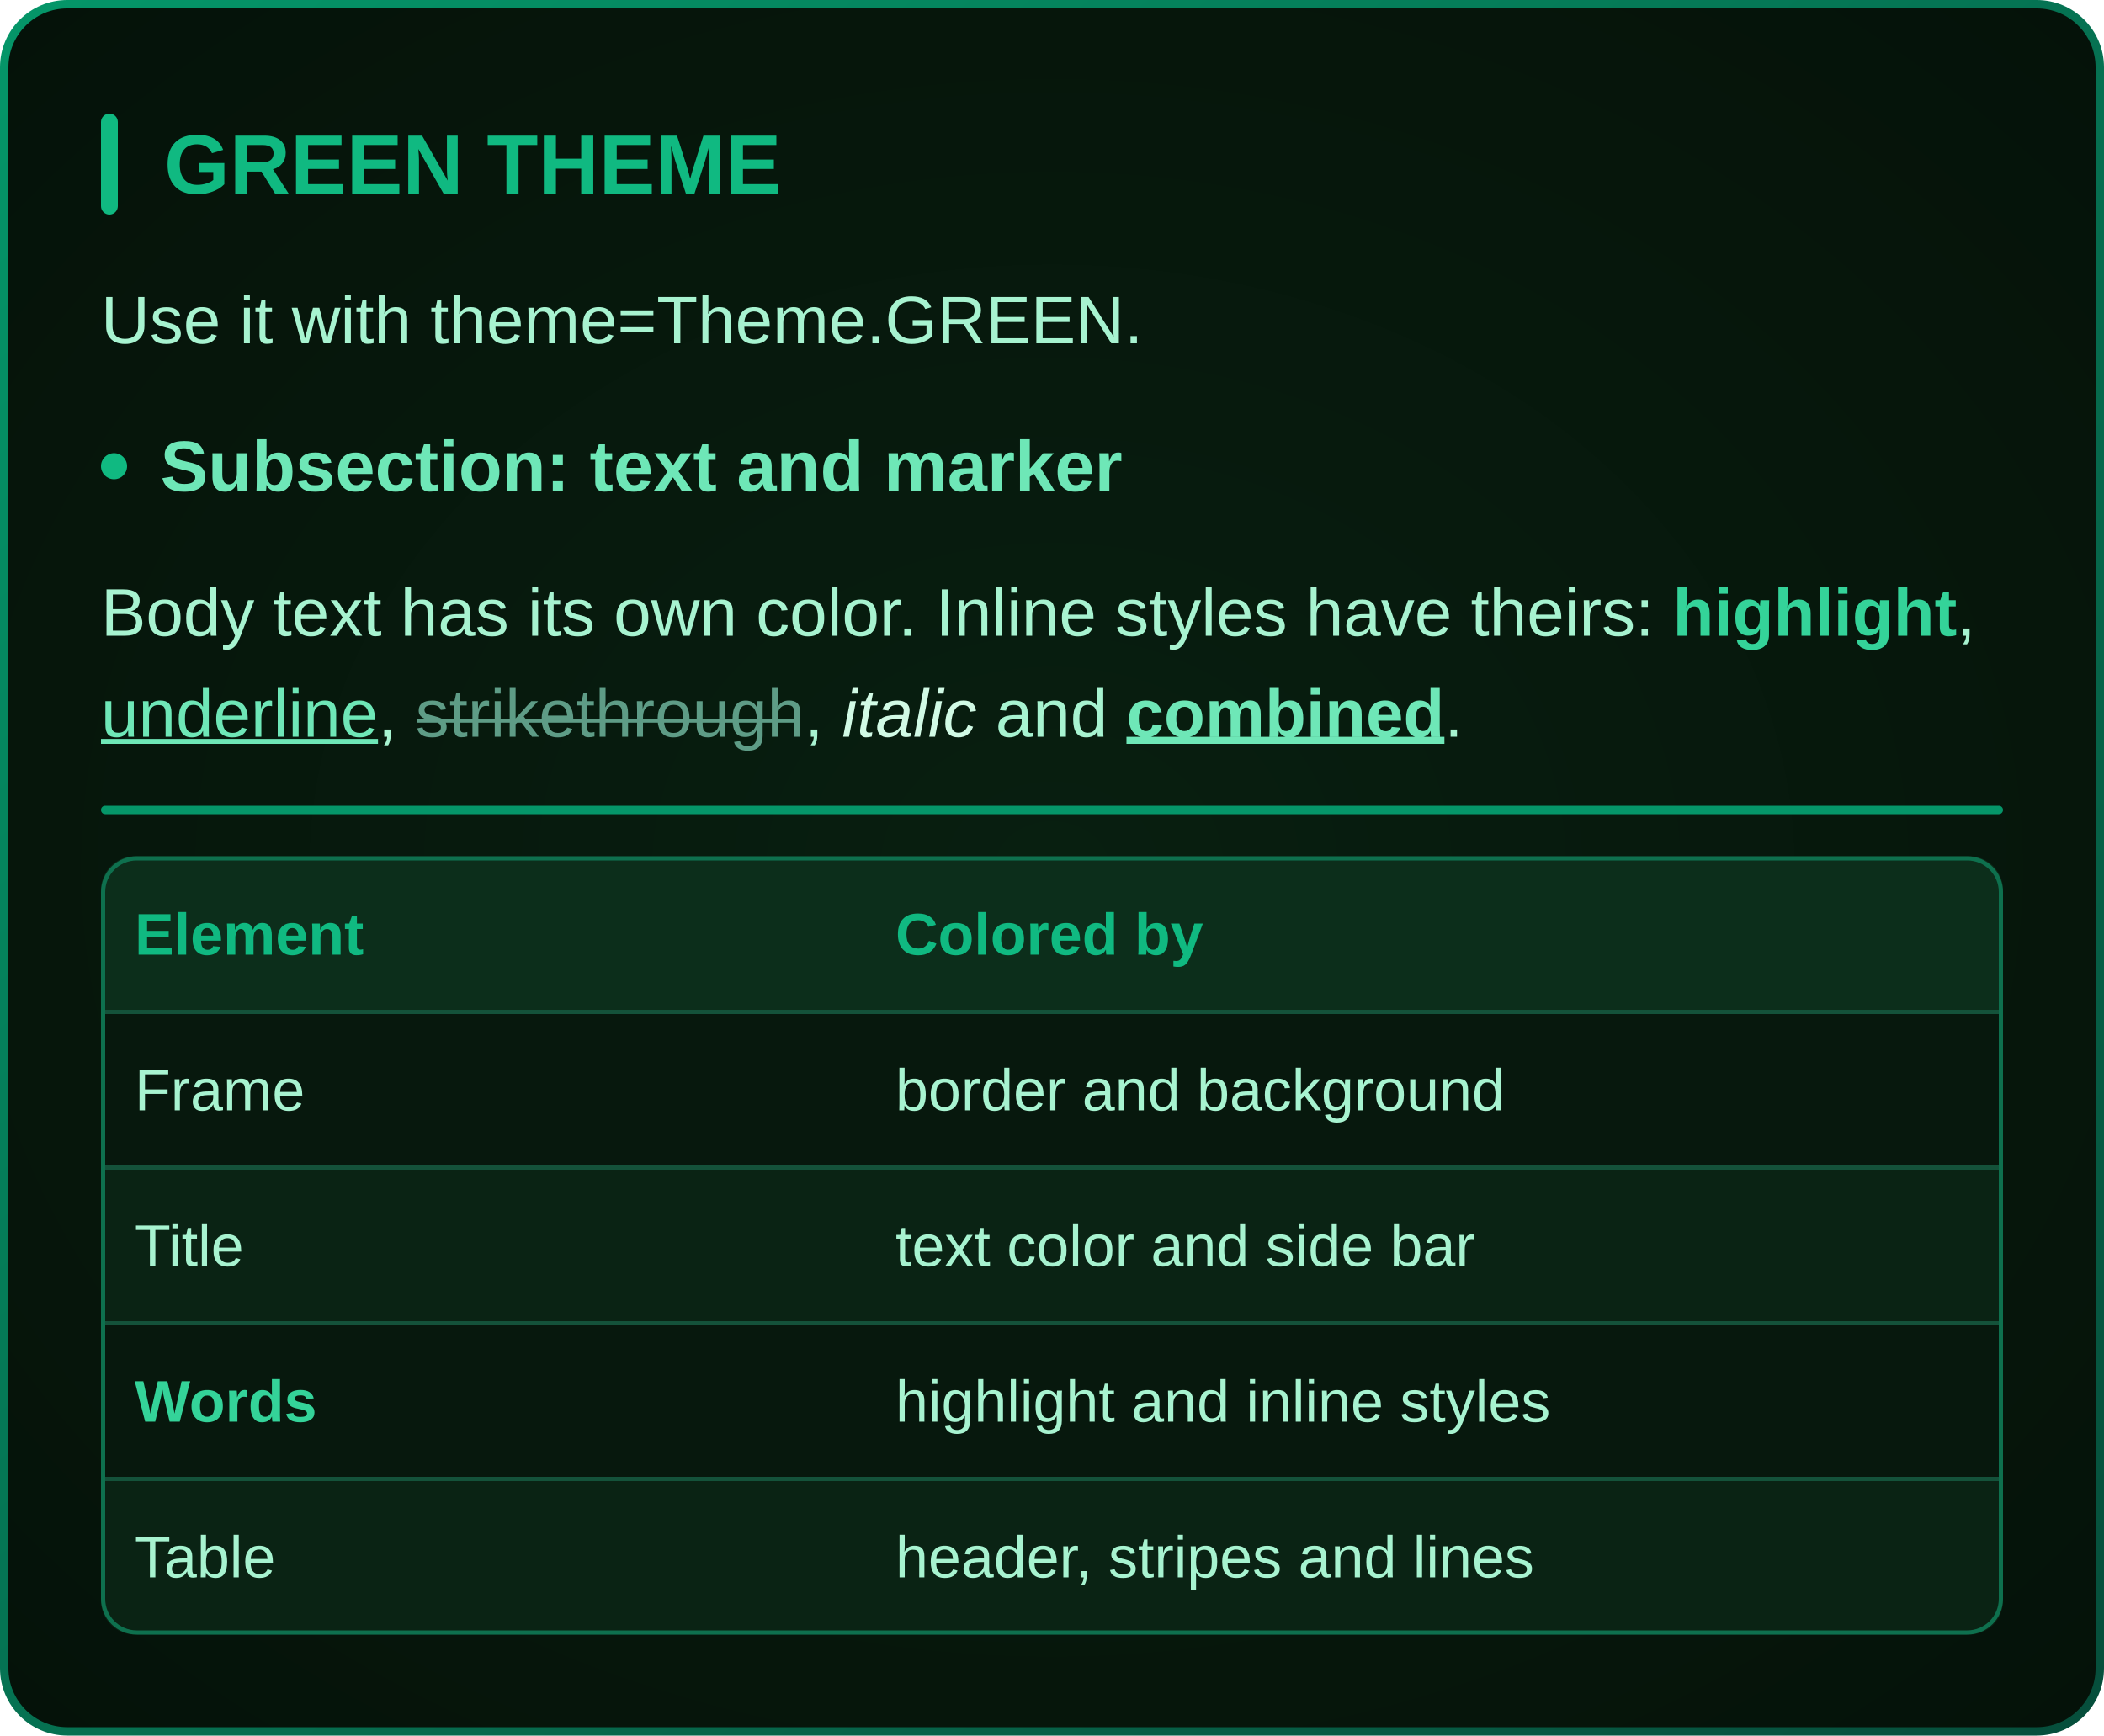
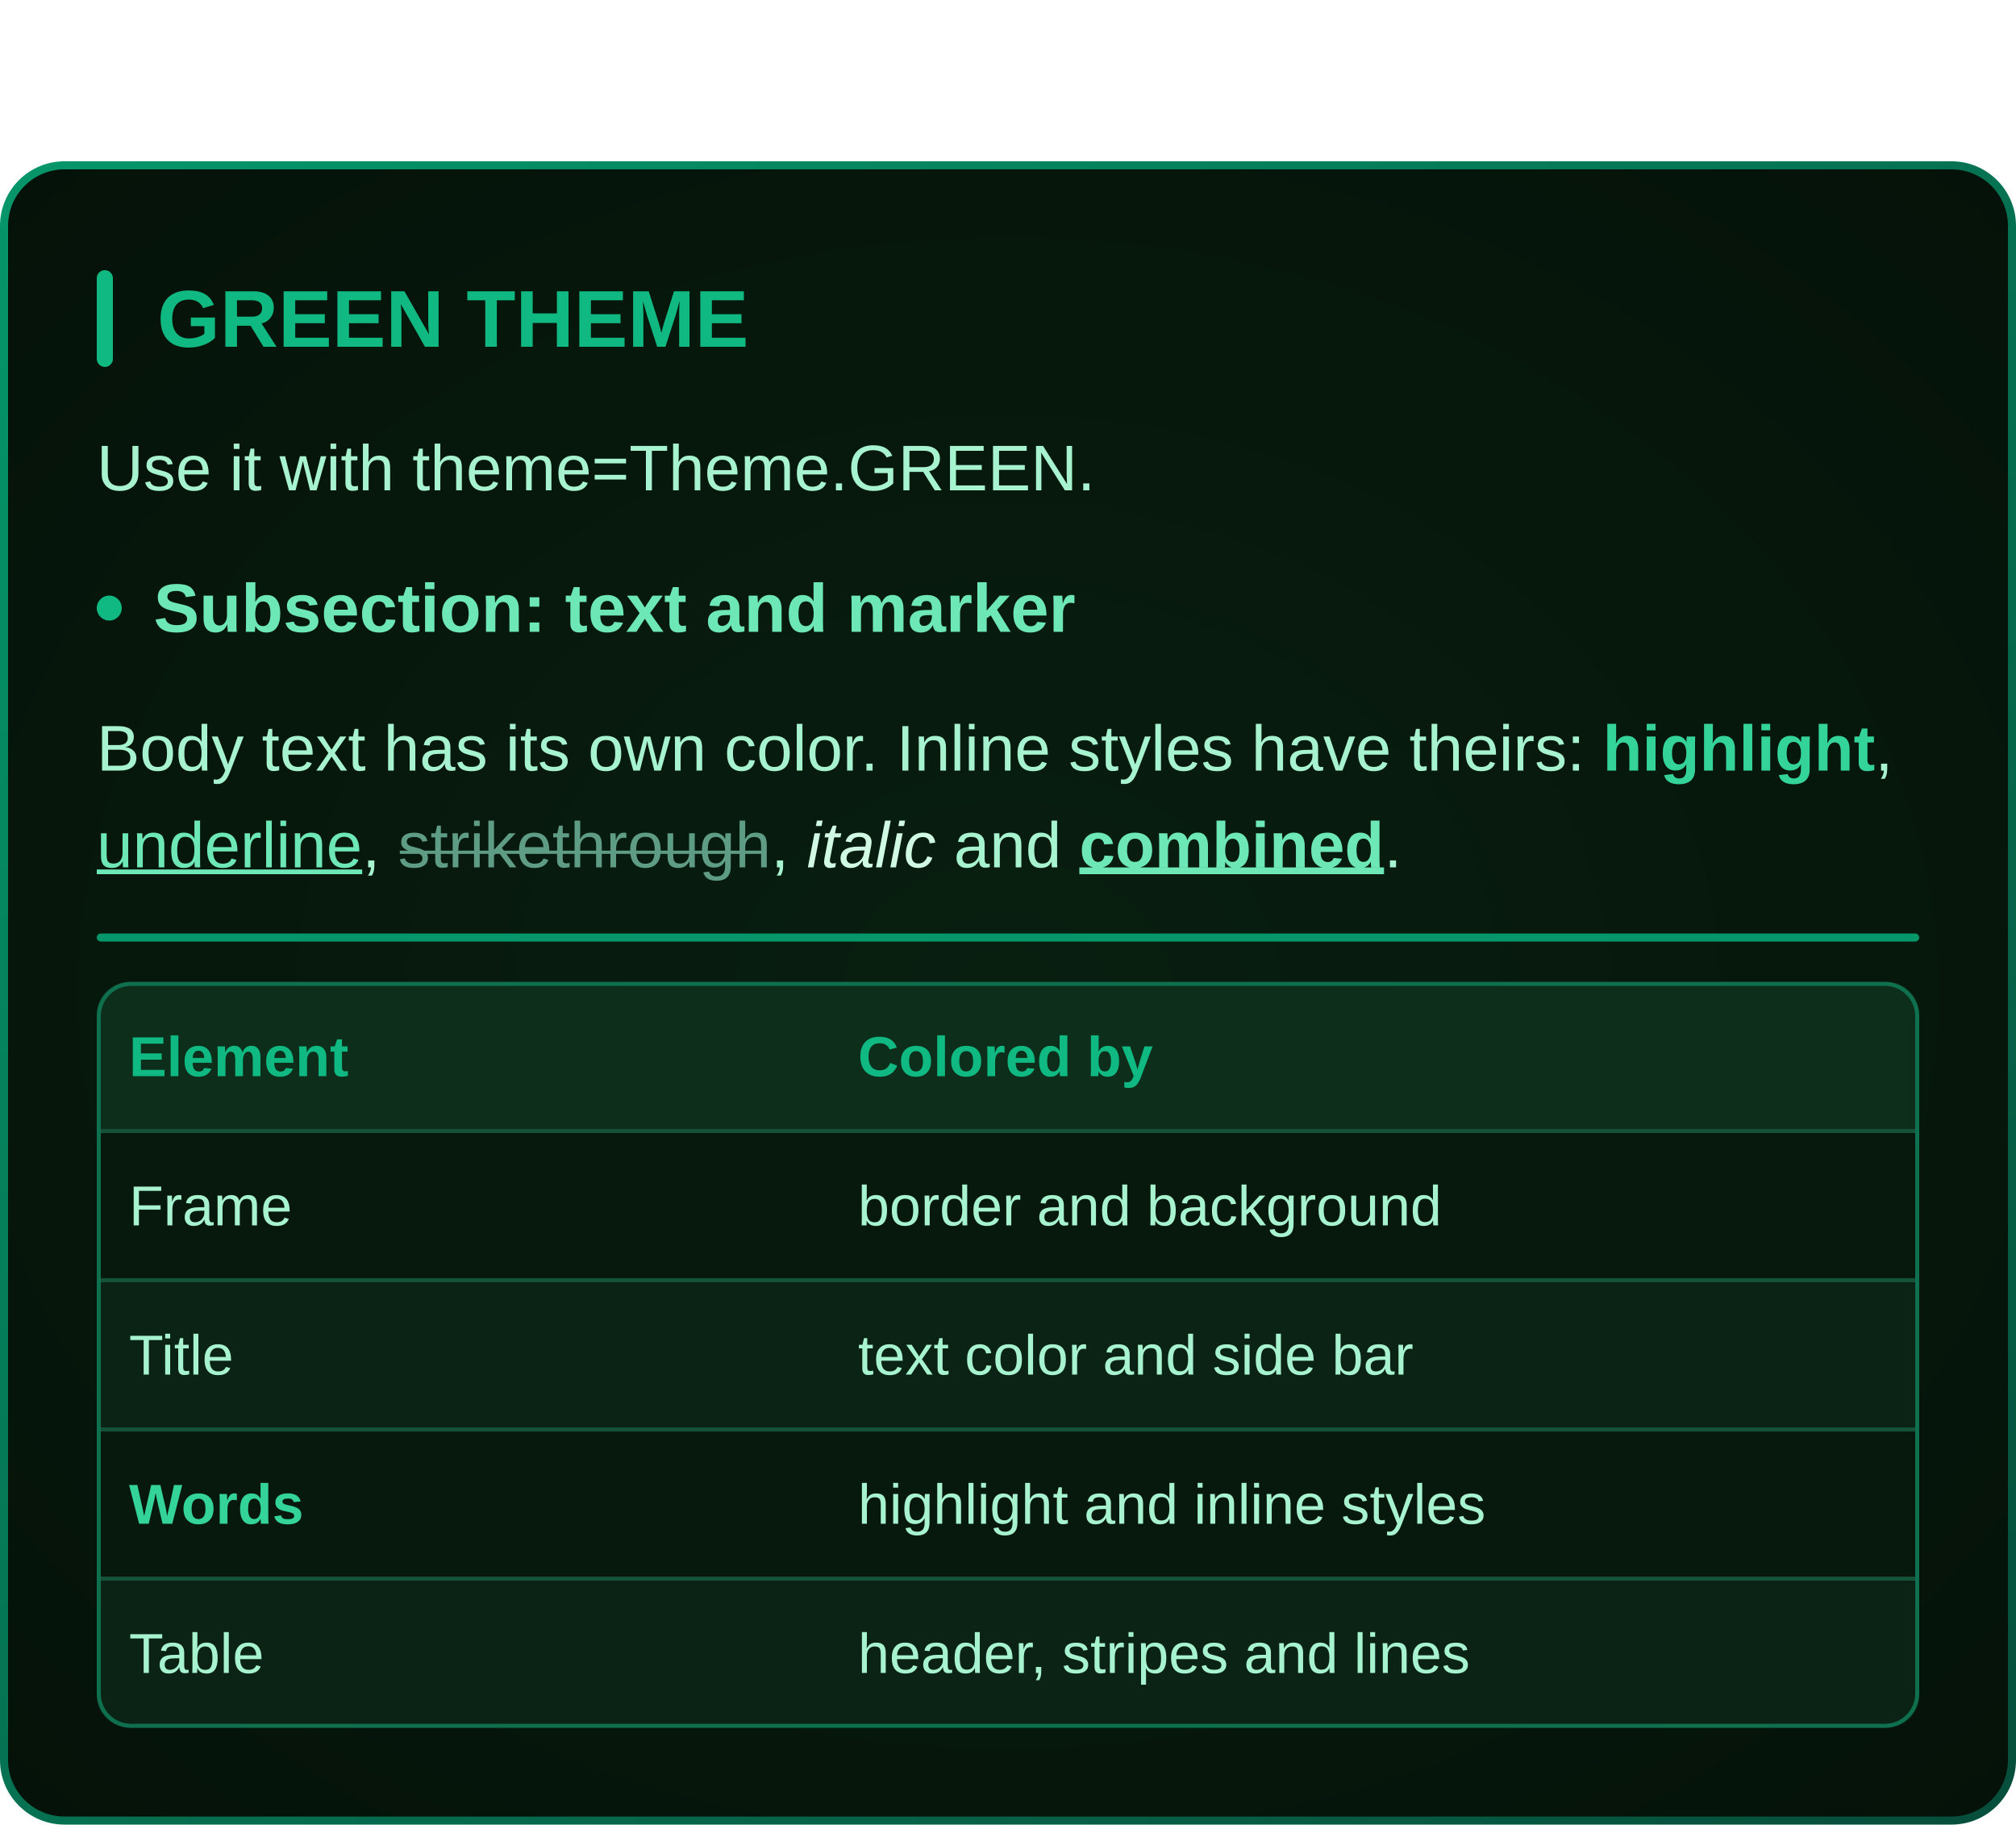
- <svg xmlns="http://www.w3.org/2000/svg" width="500" height="412.5" viewBox="0 0 500 412.5">
+ <svg xmlns="http://www.w3.org/2000/svg" width="500" height="452.5" viewBox="0 0 500 452.5">
  <style>
- @keyframes entry {
-   from { opacity: 0; transform: translateY(-24px); } to { opacity: 1; transform: none; }
+ @keyframes drop-dc5e0af1 {
+ 0% { opacity: 0; transform: translate(0px, -40px) scale(1); } 100% { opacity: 1; transform: translate(0px, 0px) scale(1); }
}
- .entry {
-   animation: entry 0.8s ease-out both;
+ .drop-dc5e0af1 {
+   animation: drop-dc5e0af1 0.8s cubic-bezier(0.22, 1, 0.36, 1) 0s 1 both;
  transform-box: fill-box;
  transform-origin: center;
}
@media (prefers-reduced-motion: reduce) {
-   .entry { animation: none; }
+   .drop-dc5e0af1 { animation: none; }
}
</style>
-   <g class="entry">
-     <defs>
-       <radialGradient id="background" cx="0.5" cy="0.5" r="0.7">
-         <stop offset="0" stop-color="#081F10" />
-         <stop offset="1" stop-color="#051209" />
-       </radialGradient>
-       <linearGradient id="border" x1="0" y1="0" x2="1" y2="1">
-         <stop offset="0" stop-color="#059669" />
-         <stop offset="1" stop-color="#064E3B" />
-       </linearGradient>
-     </defs>
-     <rect x="1" y="1" width="498" height="410.5" rx="15" fill="url(#background)" stroke="none" stroke-width="2" />
-     <rect x="1" y="1" width="498" height="410.5" rx="15" fill="none" stroke="url(#border)" stroke-width="2" />
-     <g font-family="Arial, Helvetica, sans-serif">
-       <rect x="24.0" y="27.0" width="4" height="24.0" rx="2" fill="#10B981" />
-       <text x="39.0" y="46.0" font-size="20" fill="#10B981" font-weight="700">GREEN THEME</text>
-       <text x="24.0" y="81.6" font-size="16" fill="#A7F3D0">Use it with theme=Theme.GREEN.</text>
-       <circle cx="27.1" cy="110.8" r="3.1" fill="#10B981" />
-       <text x="38.1" y="116.7" font-size="17" fill="#6EE7B7" font-weight="700">Subsection: text and marker</text>
-       <text x="24.0" y="151.1" font-size="16" fill="#A7F3D0">Body text has its own color. Inline styles have theirs: <tspan fill="#34D399" font-weight="700">highlight</tspan>,</text>
-       <text x="24.0" y="175.1" font-size="16" fill="#A7F3D0">
-         <tspan fill="#6EE7B7" text-decoration="underline">underline</tspan>, <tspan fill="#5E9C86" text-decoration="line-through">strikethrough</tspan>, <tspan fill="#D1FAE5" font-style="italic">italic</tspan> and <tspan fill="#6EE7B7" font-weight="700" text-decoration="underline">combined</tspan>.</text>
-       <rect x="24.0" y="191.5" width="452.0" height="2" rx="1" fill="#059669" />
-       <clipPath id="table-clip-24-204">
-         <rect x="24.0" y="203.5" width="452.0" height="185.0" rx="8" />
-       </clipPath>
-       <g clip-path="url(#table-clip-24-204)">
-         <rect x="24.0" y="203.5" width="452.0" height="185.0" fill="#07180D" />
-         <rect x="24.0" y="203.5" width="452.0" height="37.0" fill="#0C2E1B" />
-         <rect x="24.0" y="277.5" width="452.0" height="37.0" fill="#0A2314" />
-         <rect x="24.0" y="351.5" width="452.0" height="37.0" fill="#0A2314" />
+   <g transform="translate(0 40)">
+     <g class="drop-dc5e0af1">
+       <defs>
+         <radialGradient id="background" cx="0.5" cy="0.5" r="0.7">
+           <stop offset="0" stop-color="#081F10" />
+           <stop offset="1" stop-color="#051209" />
+         </radialGradient>
+         <linearGradient id="border" x1="0" y1="0" x2="1" y2="1">
+           <stop offset="0" stop-color="#059669" />
+           <stop offset="1" stop-color="#064E3B" />
+         </linearGradient>
+       </defs>
+       <rect x="1" y="1" width="498" height="410.5" rx="15" fill="url(#background)" stroke="none" stroke-width="2" />
+       <rect x="1" y="1" width="498" height="410.5" rx="15" fill="none" stroke="url(#border)" stroke-width="2" />
+       <g font-family="Arial, Helvetica, sans-serif">
+         <rect x="24.0" y="27.0" width="4" height="24.0" rx="2" fill="#10B981" />
+         <text x="39.0" y="46.0" font-size="20" fill="#10B981" font-weight="700">GREEN THEME</text>
+         <text x="24.0" y="81.6" font-size="16" fill="#A7F3D0">Use it with theme=Theme.GREEN.</text>
+         <circle cx="27.1" cy="110.8" r="3.1" fill="#10B981" />
+         <text x="38.1" y="116.7" font-size="17" fill="#6EE7B7" font-weight="700">Subsection: text and marker</text>
+         <text x="24.0" y="151.1" font-size="16" fill="#A7F3D0">Body text has its own color. Inline styles have theirs: <tspan fill="#34D399" font-weight="700">highlight</tspan>,</text>
+         <text x="24.0" y="175.1" font-size="16" fill="#A7F3D0">
+           <tspan fill="#6EE7B7" text-decoration="underline">underline</tspan>, <tspan fill="#5E9C86" text-decoration="line-through">strikethrough</tspan>, <tspan fill="#D1FAE5" font-style="italic">italic</tspan> and <tspan fill="#6EE7B7" font-weight="700" text-decoration="underline">combined</tspan>.</text>
+         <rect x="24.0" y="191.5" width="452.0" height="2" rx="1" fill="#059669" />
+         <clipPath id="table-clip-24-204">
+           <rect x="24.0" y="203.5" width="452.0" height="185.0" rx="8" />
+         </clipPath>
+         <g clip-path="url(#table-clip-24-204)">
+           <rect x="24.0" y="203.5" width="452.0" height="185.0" fill="#07180D" />
+           <rect x="24.0" y="203.5" width="452.0" height="37.0" fill="#0C2E1B" />
+           <rect x="24.0" y="277.5" width="452.0" height="37.0" fill="#0A2314" />
+           <rect x="24.0" y="351.5" width="452.0" height="37.0" fill="#0A2314" />
+         </g>
+         <line x1="24.0" y1="240.5" x2="476.0" y2="240.5" stroke="#14523A" stroke-width="1" />
+         <line x1="24.0" y1="277.5" x2="476.0" y2="277.5" stroke="#14523A" stroke-width="1" />
+         <line x1="24.0" y1="314.5" x2="476.0" y2="314.5" stroke="#14523A" stroke-width="1" />
+         <line x1="24.0" y1="351.5" x2="476.0" y2="351.5" stroke="#14523A" stroke-width="1" />
+         <text x="32.0" y="226.9" font-size="14" fill="#10B981" font-weight="700">Element</text>
+         <text x="212.8" y="226.9" font-size="14" fill="#10B981" font-weight="700">Colored by</text>
+         <text x="32.0" y="263.9" font-size="14" fill="#A7F3D0">Frame</text>
+         <text x="212.8" y="263.9" font-size="14" fill="#A7F3D0">border and background</text>
+         <text x="32.0" y="300.9" font-size="14" fill="#A7F3D0">Title</text>
+         <text x="212.8" y="300.9" font-size="14" fill="#A7F3D0">text color and side bar</text>
+         <text x="32.0" y="337.9" font-size="14" fill="#A7F3D0">
+           <tspan fill="#34D399" font-weight="700">Words</tspan>
+         </text>
+         <text x="212.8" y="337.9" font-size="14" fill="#A7F3D0">highlight and inline styles</text>
+         <text x="32.0" y="374.9" font-size="14" fill="#A7F3D0">Table</text>
+         <text x="212.8" y="374.9" font-size="14" fill="#A7F3D0">header, stripes and lines</text>
+         <rect x="24.5" y="204.0" width="451.0" height="184.0" rx="8" fill="none" stroke="#0E704E" stroke-width="1" />
      </g>
-       <line x1="24.0" y1="240.5" x2="476.0" y2="240.5" stroke="#14523A" stroke-width="1" />
-       <line x1="24.0" y1="277.5" x2="476.0" y2="277.5" stroke="#14523A" stroke-width="1" />
-       <line x1="24.0" y1="314.5" x2="476.0" y2="314.5" stroke="#14523A" stroke-width="1" />
-       <line x1="24.0" y1="351.5" x2="476.0" y2="351.5" stroke="#14523A" stroke-width="1" />
-       <text x="32.0" y="226.9" font-size="14" fill="#10B981" font-weight="700">Element</text>
-       <text x="212.8" y="226.9" font-size="14" fill="#10B981" font-weight="700">Colored by</text>
-       <text x="32.0" y="263.9" font-size="14" fill="#A7F3D0">Frame</text>
-       <text x="212.8" y="263.9" font-size="14" fill="#A7F3D0">border and background</text>
-       <text x="32.0" y="300.9" font-size="14" fill="#A7F3D0">Title</text>
-       <text x="212.8" y="300.9" font-size="14" fill="#A7F3D0">text color and side bar</text>
-       <text x="32.0" y="337.9" font-size="14" fill="#A7F3D0">
-         <tspan fill="#34D399" font-weight="700">Words</tspan>
-       </text>
-       <text x="212.8" y="337.9" font-size="14" fill="#A7F3D0">highlight and inline styles</text>
-       <text x="32.0" y="374.9" font-size="14" fill="#A7F3D0">Table</text>
-       <text x="212.8" y="374.9" font-size="14" fill="#A7F3D0">header, stripes and lines</text>
-       <rect x="24.5" y="204.0" width="451.0" height="184.0" rx="8" fill="none" stroke="#0E704E" stroke-width="1" />
    </g>
  </g>
</svg>
